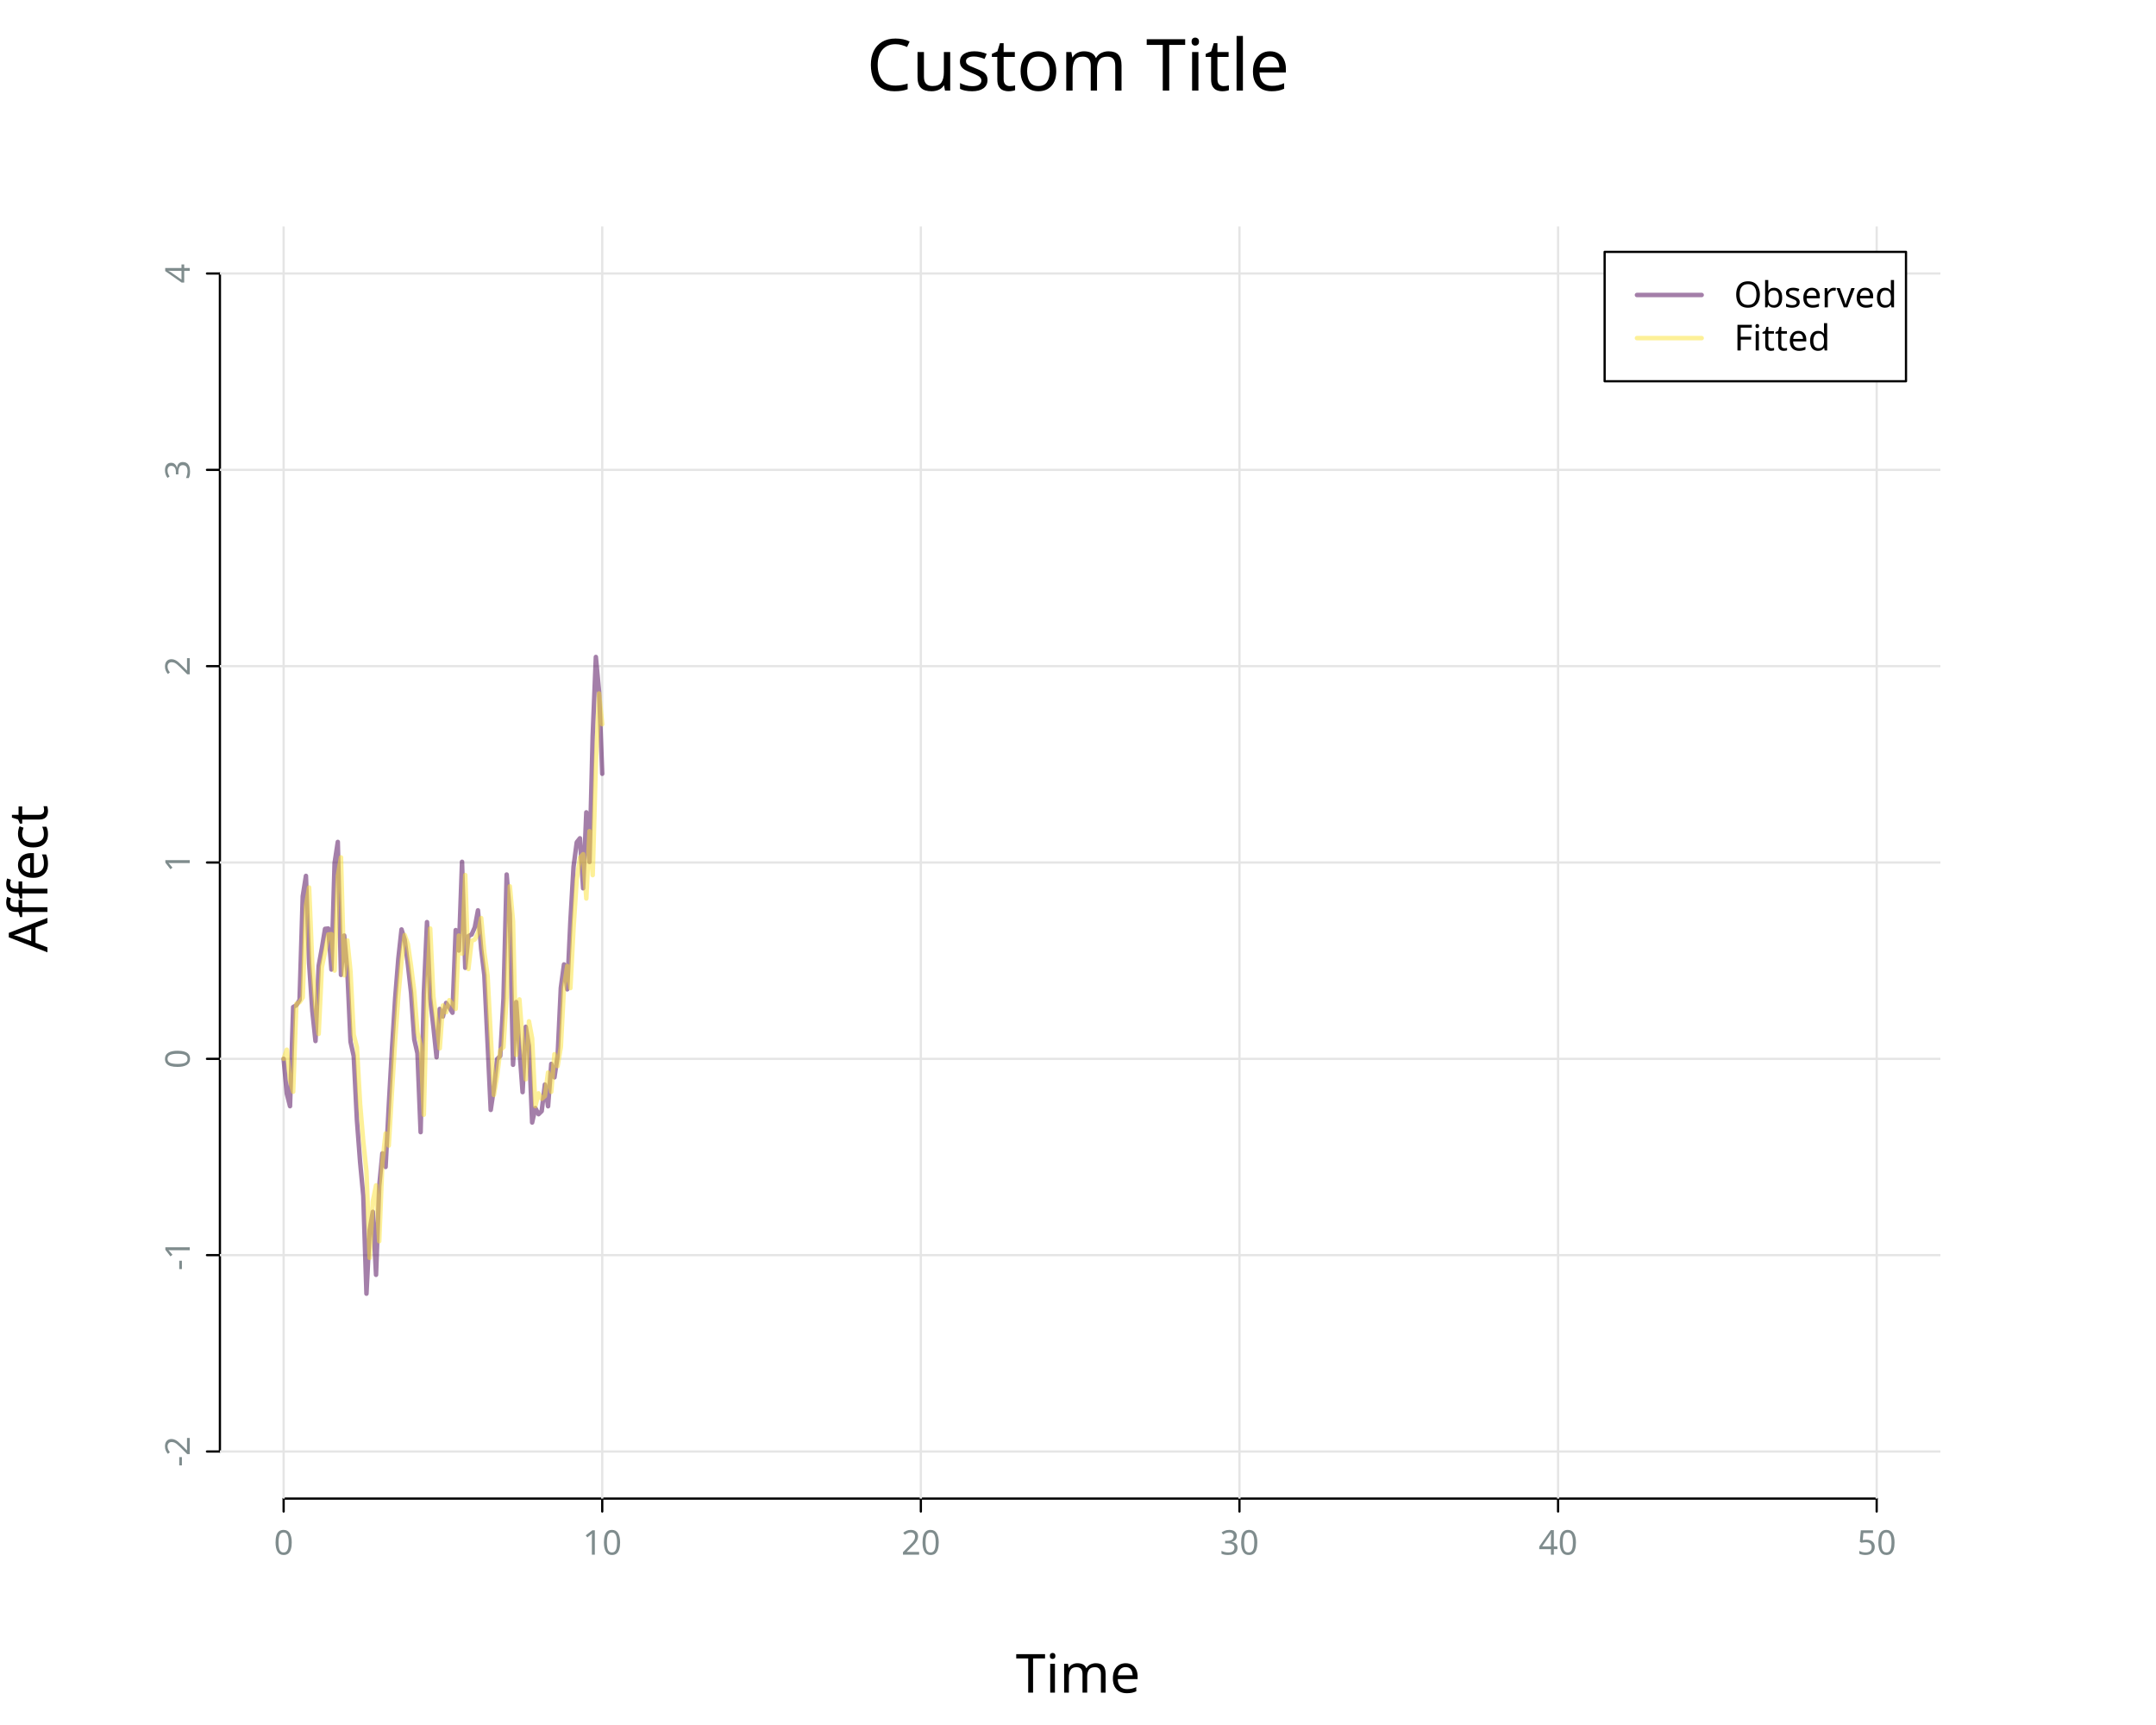
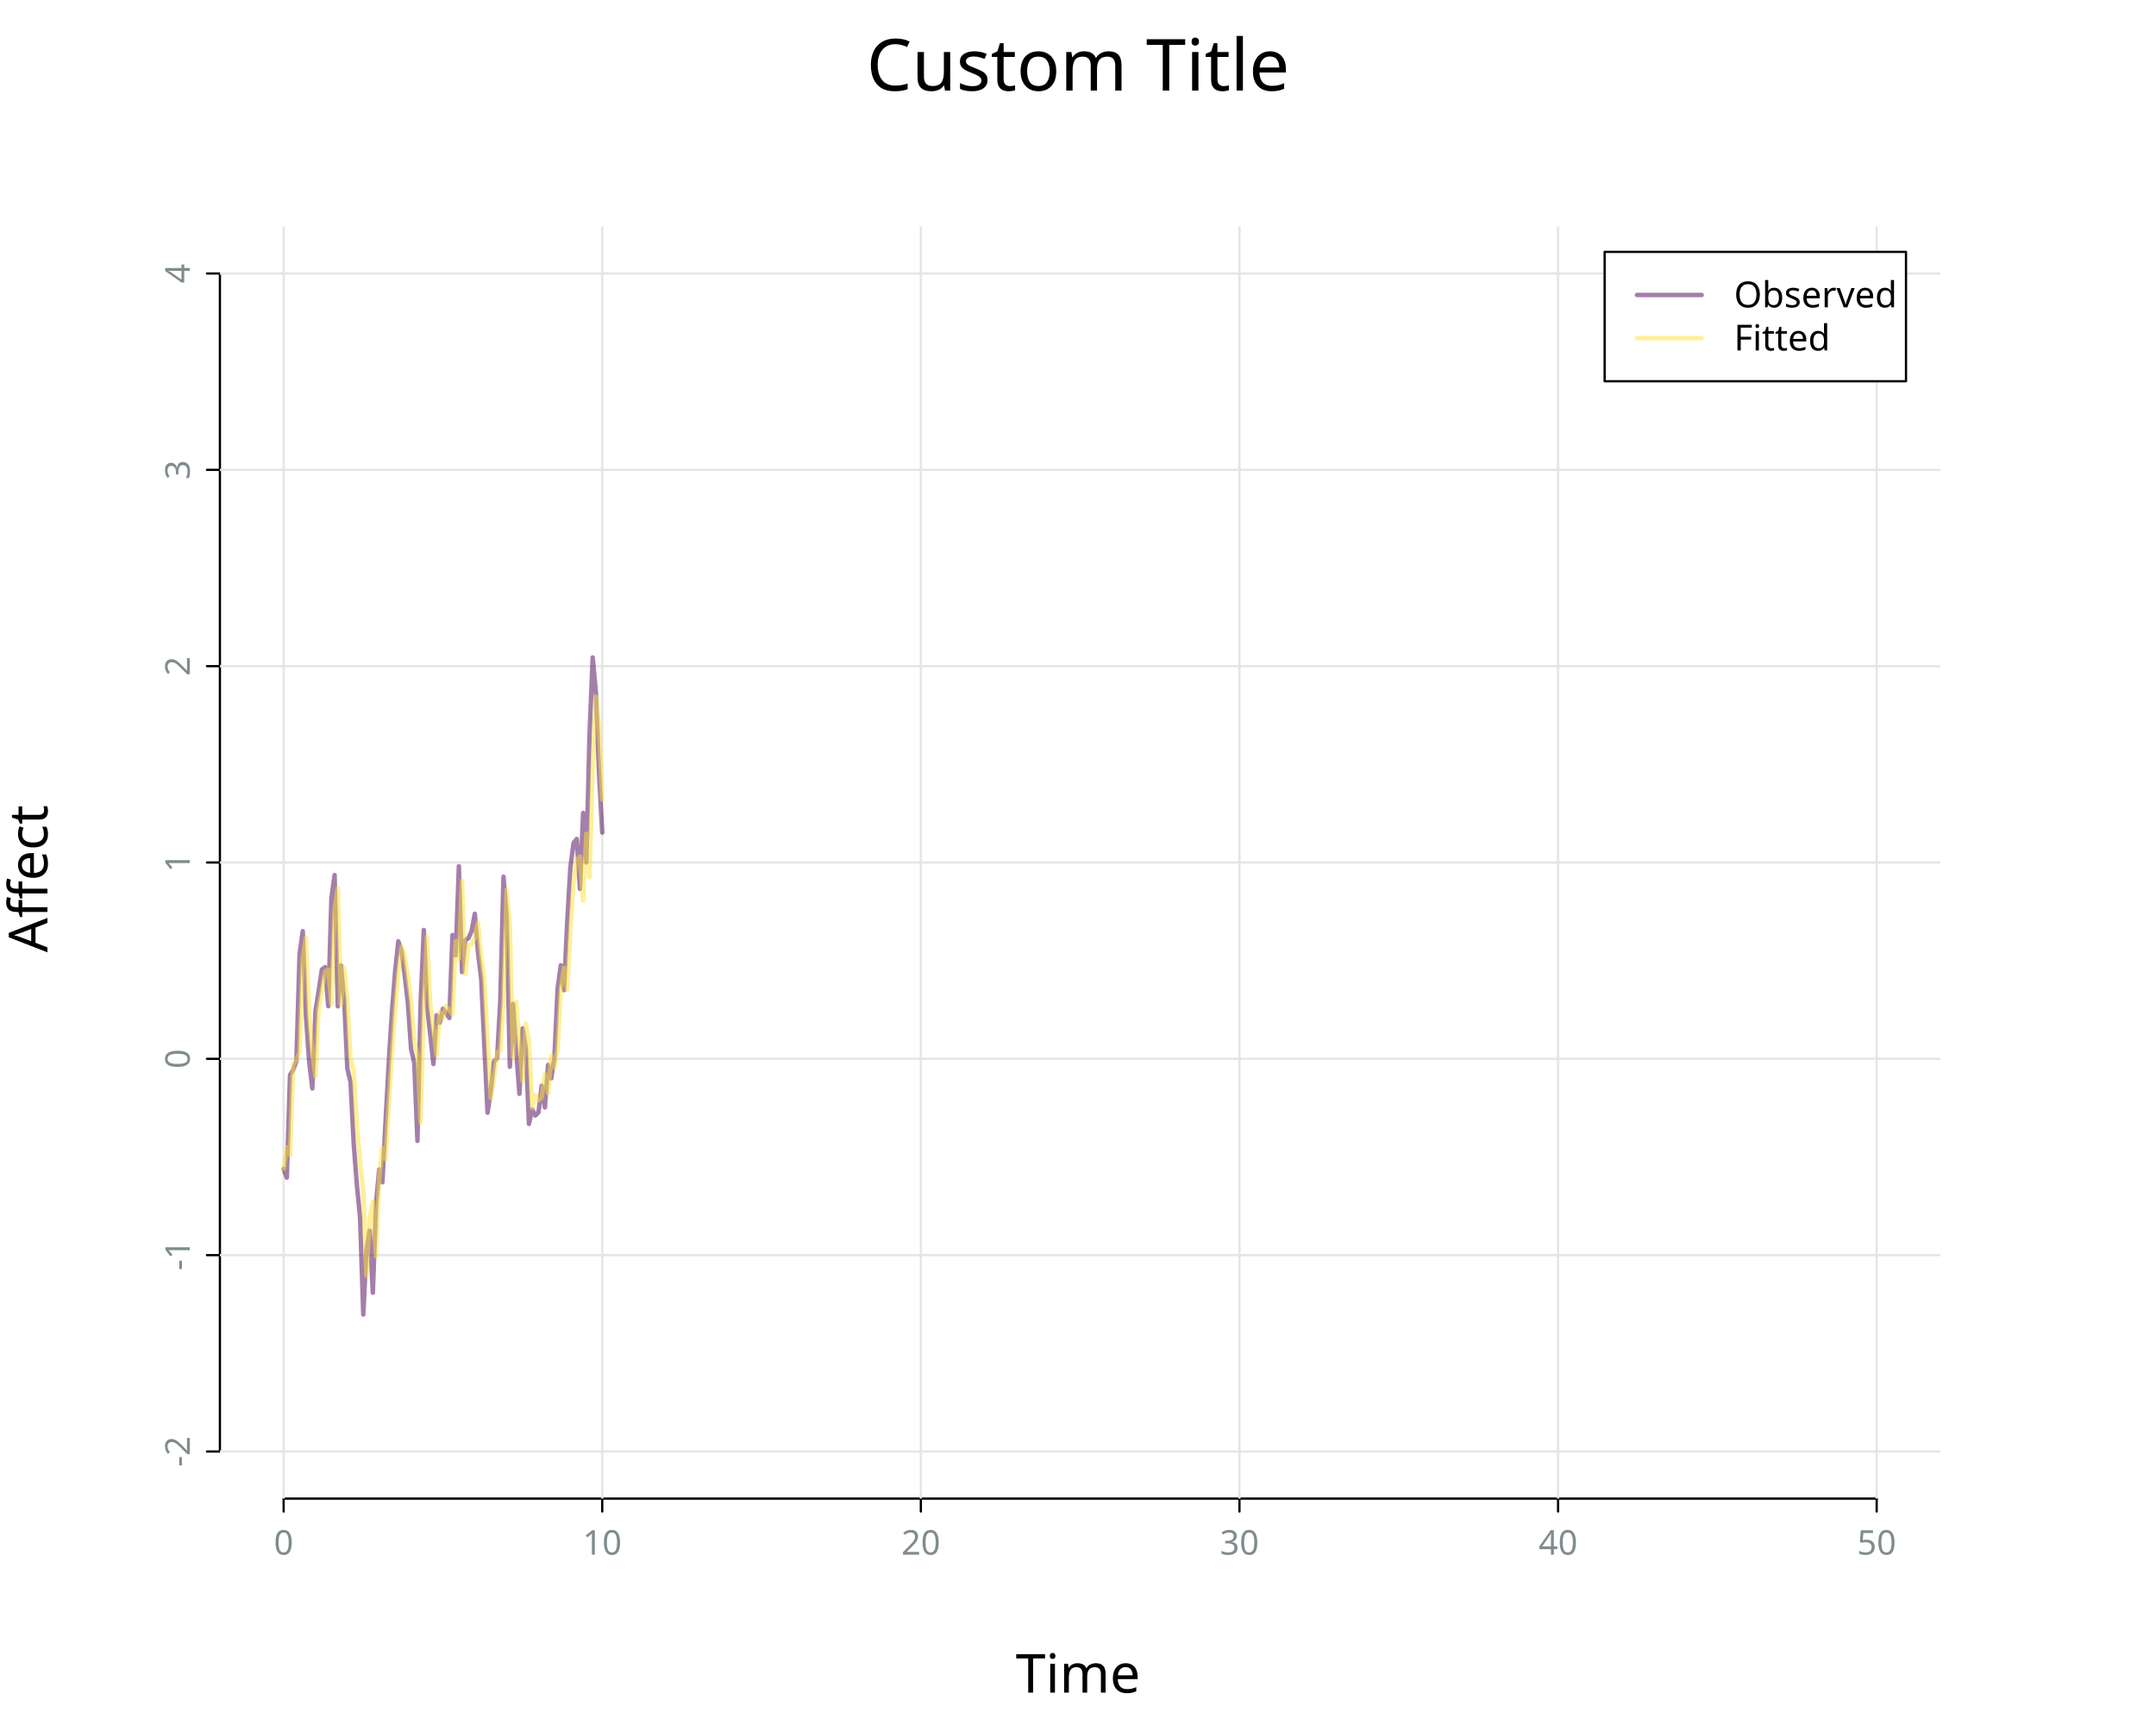
<svg xmlns="http://www.w3.org/2000/svg" class="svglite" data-engine-version="2.0" width="720.00pt" height="576.00pt" viewBox="0 0 720.00 576.00">
  <defs>
    <style type="text/css">
    .svglite line, .svglite polyline, .svglite polygon, .svglite path, .svglite rect, .svglite circle {
      fill: none;
      stroke: #000000;
      stroke-linecap: round;
      stroke-linejoin: round;
      stroke-miterlimit: 10.00;
    }
  </style>
  </defs>
  <rect width="100%" height="100%" style="stroke: none; fill: #FFFFFF;" />
  <defs>
    <clipPath id="cpMC4wMHw3MjAuMDB8MC4wMHw1NzYuMDA=">
      <rect x="0.00" y="0.00" width="720.00" height="576.00" />
    </clipPath>
  </defs>
  <g clip-path="url(#cpMC4wMHw3MjAuMDB8MC4wMHw1NzYuMDA=)">
    <line x1="94.72" y1="500.40" x2="626.72" y2="500.40" style="stroke-width: 0.75;" />
    <line x1="94.72" y1="500.40" x2="94.72" y2="504.72" style="stroke-width: 0.75;" />
    <line x1="201.12" y1="500.40" x2="201.12" y2="504.72" style="stroke-width: 0.75;" />
    <line x1="307.52" y1="500.40" x2="307.52" y2="504.72" style="stroke-width: 0.75;" />
    <line x1="413.92" y1="500.40" x2="413.92" y2="504.72" style="stroke-width: 0.75;" />
    <line x1="520.32" y1="500.40" x2="520.32" y2="504.72" style="stroke-width: 0.75;" />
    <line x1="626.72" y1="500.40" x2="626.72" y2="504.72" style="stroke-width: 0.75;" />
    <text x="94.72" y="519.12" text-anchor="middle" style="font-size: 11.40px; fill: #7F8C8D; font-family: sans;" textLength="6.34px" lengthAdjust="spacingAndGlyphs">0</text>
    <text x="201.12" y="519.12" text-anchor="middle" style="font-size: 11.40px; fill: #7F8C8D; font-family: sans;" textLength="12.68px" lengthAdjust="spacingAndGlyphs">10</text>
    <text x="307.52" y="519.12" text-anchor="middle" style="font-size: 11.40px; fill: #7F8C8D; font-family: sans;" textLength="12.68px" lengthAdjust="spacingAndGlyphs">20</text>
    <text x="413.92" y="519.12" text-anchor="middle" style="font-size: 11.40px; fill: #7F8C8D; font-family: sans;" textLength="12.68px" lengthAdjust="spacingAndGlyphs">30</text>
    <text x="520.32" y="519.12" text-anchor="middle" style="font-size: 11.40px; fill: #7F8C8D; font-family: sans;" textLength="12.68px" lengthAdjust="spacingAndGlyphs">40</text>
    <text x="626.72" y="519.12" text-anchor="middle" style="font-size: 11.40px; fill: #7F8C8D; font-family: sans;" textLength="12.68px" lengthAdjust="spacingAndGlyphs">50</text>
    <line x1="73.44" y1="484.67" x2="73.44" y2="91.33" style="stroke-width: 0.75;" />
    <line x1="73.44" y1="484.67" x2="69.12" y2="484.67" style="stroke-width: 0.75;" />
    <line x1="73.44" y1="419.11" x2="69.12" y2="419.11" style="stroke-width: 0.75;" />
    <line x1="73.44" y1="353.56" x2="69.12" y2="353.56" style="stroke-width: 0.75;" />
    <line x1="73.44" y1="288.00" x2="69.12" y2="288.00" style="stroke-width: 0.75;" />
    <line x1="73.44" y1="222.44" x2="69.12" y2="222.44" style="stroke-width: 0.75;" />
    <line x1="73.44" y1="156.89" x2="69.12" y2="156.89" style="stroke-width: 0.75;" />
    <line x1="73.44" y1="91.33" x2="69.12" y2="91.33" style="stroke-width: 0.75;" />
    <text transform="translate(63.36,484.67) rotate(-90)" text-anchor="middle" style="font-size: 11.40px; fill: #7F8C8D; font-family: sans;" textLength="10.14px" lengthAdjust="spacingAndGlyphs">-2</text>
    <text transform="translate(63.36,419.11) rotate(-90)" text-anchor="middle" style="font-size: 11.40px; fill: #7F8C8D; font-family: sans;" textLength="10.14px" lengthAdjust="spacingAndGlyphs">-1</text>
    <text transform="translate(63.36,353.56) rotate(-90)" text-anchor="middle" style="font-size: 11.40px; fill: #7F8C8D; font-family: sans;" textLength="6.34px" lengthAdjust="spacingAndGlyphs">0</text>
    <text transform="translate(63.36,288.00) rotate(-90)" text-anchor="middle" style="font-size: 11.40px; fill: #7F8C8D; font-family: sans;" textLength="6.34px" lengthAdjust="spacingAndGlyphs">1</text>
    <text transform="translate(63.36,222.44) rotate(-90)" text-anchor="middle" style="font-size: 11.40px; fill: #7F8C8D; font-family: sans;" textLength="6.34px" lengthAdjust="spacingAndGlyphs">2</text>
    <text transform="translate(63.36,156.89) rotate(-90)" text-anchor="middle" style="font-size: 11.40px; fill: #7F8C8D; font-family: sans;" textLength="6.34px" lengthAdjust="spacingAndGlyphs">3</text>
    <text transform="translate(63.36,91.33) rotate(-90)" text-anchor="middle" style="font-size: 11.40px; fill: #7F8C8D; font-family: sans;" textLength="6.34px" lengthAdjust="spacingAndGlyphs">4</text>
  </g>
  <defs>
    <clipPath id="cpNzMuNDR8NjQ4LjAwfDc1LjYwfDUwMC40MA==">
      <rect x="73.44" y="75.60" width="574.56" height="424.80" />
    </clipPath>
  </defs>
  <g clip-path="url(#cpNzMuNDR8NjQ4LjAwfDc1LjYwfDUwMC40MA==)">
    <line x1="73.44" y1="484.67" x2="648.00" y2="484.67" style="stroke-width: 0.75; stroke: #E5E5E5;" />
    <line x1="73.44" y1="419.11" x2="648.00" y2="419.11" style="stroke-width: 0.75; stroke: #E5E5E5;" />
    <line x1="73.44" y1="353.56" x2="648.00" y2="353.56" style="stroke-width: 0.75; stroke: #E5E5E5;" />
    <line x1="73.44" y1="288.00" x2="648.00" y2="288.00" style="stroke-width: 0.75; stroke: #E5E5E5;" />
    <line x1="73.44" y1="222.44" x2="648.00" y2="222.44" style="stroke-width: 0.75; stroke: #E5E5E5;" />
    <line x1="73.44" y1="156.89" x2="648.00" y2="156.89" style="stroke-width: 0.75; stroke: #E5E5E5;" />
    <line x1="73.44" y1="91.33" x2="648.00" y2="91.33" style="stroke-width: 0.75; stroke: #E5E5E5;" />
    <line x1="94.72" y1="500.40" x2="94.72" y2="75.60" style="stroke-width: 0.75; stroke: #E5E5E5;" />
    <line x1="201.12" y1="500.40" x2="201.12" y2="75.60" style="stroke-width: 0.75; stroke: #E5E5E5;" />
    <line x1="307.52" y1="500.40" x2="307.52" y2="75.60" style="stroke-width: 0.75; stroke: #E5E5E5;" />
    <line x1="413.92" y1="500.40" x2="413.92" y2="75.60" style="stroke-width: 0.75; stroke: #E5E5E5;" />
    <line x1="520.32" y1="500.40" x2="520.32" y2="75.60" style="stroke-width: 0.75; stroke: #E5E5E5;" />
    <line x1="626.72" y1="500.40" x2="626.72" y2="75.60" style="stroke-width: 0.75; stroke: #E5E5E5;" />
-     <polyline points="94.72,353.56 95.78,365.17 96.85,369.37 97.91,336.26 98.98,335.66 100.04,333.88 101.10,299.31 102.17,292.47 103.23,321.75 104.30,337.58 105.36,347.61 106.42,322.53 107.49,316.63 108.55,310.16 109.62,310.04 110.68,323.74 111.74,288.19 112.81,281.13 113.87,325.52 114.94,312.39 116.00,324.25 117.06,347.85 118.13,352.65 119.19,373.97 120.26,388.06 121.32,399.29 122.38,431.97 123.45,410.68 124.51,404.64 125.58,425.68 126.64,396.08 127.70,385.12 128.77,389.66 129.83,369.29 130.90,350.30 131.96,333.43 133.02,320.16 134.09,310.35 135.15,313.80 136.22,322.13 137.28,331.58 138.34,347.08 139.41,351.72 140.47,378.04 141.54,331.85 142.60,307.90 143.66,333.46 144.73,342.82 145.79,353.03 146.86,336.89 147.92,339.45 148.98,334.90 150.05,336.43 151.11,338.17 152.18,310.57 153.24,317.40 154.30,287.77 155.37,323.17 156.43,312.57 157.50,312.05 158.56,309.65 159.62,303.97 160.69,316.87 161.75,325.61 162.82,348.12 163.88,370.61 164.94,363.47 166.01,353.68 167.07,352.57 168.14,333.50 169.20,292.01 170.26,305.26 171.33,355.55 172.39,334.60 173.46,350.25 174.52,364.68 175.58,342.86 176.65,349.30 177.71,374.82 178.78,370.00 179.84,372.05 180.90,371.01 181.97,362.15 183.03,369.40 184.10,355.25 185.16,359.74 186.22,352.55 187.29,329.86 188.35,322.03 189.42,330.36 190.48,307.70 191.54,289.40 192.61,281.24 193.67,279.91 194.74,296.61 195.80,271.25 196.86,287.81 197.93,245.75 198.99,219.37 200.06,230.96 201.12,258.37 " style="stroke-width: 1.50; stroke: #4B0055; stroke-opacity: 0.50;" />
-     <polyline points="94.72,353.56 95.78,350.51 96.85,360.81 97.91,364.53 98.98,335.18 100.04,334.65 101.10,333.07 102.17,302.42 103.23,296.35 104.30,322.31 105.36,336.34 106.42,345.24 107.49,323.01 108.55,317.77 109.62,312.04 110.68,311.93 111.74,324.08 112.81,292.55 113.87,286.30 114.94,325.66 116.00,314.01 117.06,324.53 118.13,345.45 119.19,349.71 120.26,368.61 121.32,381.10 122.38,391.06 123.45,420.03 124.51,401.16 125.58,395.81 126.64,414.46 127.70,388.22 128.77,378.50 129.83,382.52 130.90,364.47 131.96,347.63 133.02,332.67 134.09,320.91 135.15,312.21 136.22,315.26 137.28,322.65 138.34,331.03 139.41,344.78 140.47,348.88 141.54,372.22 142.60,331.27 143.66,310.03 144.73,332.70 145.79,340.99 146.86,350.05 147.92,335.73 148.98,338.01 150.05,333.98 151.11,335.33 152.18,336.87 153.24,312.40 154.30,318.46 155.37,292.19 156.43,323.57 157.50,314.17 158.56,313.71 159.62,311.58 160.69,306.55 161.75,317.98 162.82,325.73 163.88,345.69 164.94,365.63 166.01,359.30 167.07,350.62 168.14,349.64 169.20,332.73 170.26,295.94 171.33,307.70 172.39,352.28 173.46,333.71 174.52,347.58 175.58,360.37 176.65,341.03 177.71,346.74 178.78,369.36 179.84,365.09 180.90,366.91 181.97,365.99 183.03,358.13 184.10,364.56 185.16,352.02 186.22,355.99 187.29,349.62 188.35,329.51 189.42,322.56 190.48,329.95 191.54,309.86 192.61,293.63 193.67,286.40 194.74,285.22 195.80,300.02 196.86,277.54 197.93,292.22 198.99,254.93 200.06,231.54 201.12,241.82 " style="stroke-width: 1.50; stroke: #FDE333; stroke-opacity: 0.50;" />
+     <polyline points="94.72,390.30 95.78,393.23 96.85,358.94 97.91,357.21 98.98,354.34 100.04,318.75 101.10,310.93 102.17,339.29 103.23,354.24 104.30,363.45 105.36,337.58 106.42,330.92 107.49,323.74 108.55,322.94 109.62,335.99 110.68,299.83 111.74,292.19 112.81,336.03 113.87,322.37 114.94,333.73 116.00,356.85 117.06,361.21 118.13,382.09 119.19,395.78 120.26,406.62 121.32,438.94 122.38,417.30 123.45,410.93 124.51,431.66 125.58,401.76 126.64,390.51 127.70,394.78 128.77,374.16 129.83,354.93 130.90,337.83 131.96,324.34 133.02,314.32 134.09,317.56 135.15,325.70 136.22,334.98 137.28,350.31 138.34,354.79 139.41,380.96 140.47,334.62 141.54,310.53 142.60,335.96 143.66,345.19 144.73,355.29 145.79,339.03 146.86,341.48 147.92,336.84 148.98,338.26 150.05,339.92 151.11,312.23 152.18,318.97 153.24,289.27 154.30,324.59 155.37,313.92 156.43,313.33 157.50,310.87 158.56,305.13 159.62,317.96 160.69,326.65 161.75,349.11 162.82,371.55 163.88,364.36 164.94,354.53 166.01,353.38 167.07,334.27 168.14,292.74 169.20,305.96 170.26,356.21 171.33,335.22 172.39,350.84 173.46,365.24 174.52,343.40 175.58,349.81 176.65,375.30 177.71,370.46 178.78,372.49 179.84,371.42 180.90,362.54 181.97,369.78 183.03,355.61 184.10,360.08 185.16,352.87 186.22,330.17 187.29,322.32 188.35,330.64 189.42,307.97 190.48,289.65 191.54,281.48 192.61,280.13 193.67,296.82 194.74,271.45 195.80,288.00 196.86,245.93 197.93,219.54 198.99,231.13 200.06,258.53 201.12,278.01 " style="stroke-width: 1.50; stroke: #4B0055; stroke-opacity: 0.50;" />
+     <polyline points="94.72,390.30 95.78,383.10 96.85,385.68 97.91,355.46 98.98,353.94 100.04,351.41 101.10,320.05 102.17,313.16 103.23,338.15 104.30,351.33 105.36,359.44 106.42,336.64 107.49,330.77 108.55,324.45 109.62,323.74 110.68,335.24 111.74,303.37 112.81,296.65 113.87,335.28 114.94,323.24 116.00,333.25 117.06,353.63 118.13,357.46 119.19,375.87 120.26,387.93 121.32,397.48 122.38,425.96 123.45,406.89 124.51,401.28 125.58,419.54 126.64,393.20 127.70,383.29 128.77,387.05 129.83,368.88 130.90,351.93 131.96,336.86 133.02,324.97 134.09,316.14 135.15,319.00 136.22,326.18 137.28,334.36 138.34,347.86 139.41,351.81 140.47,374.87 141.54,334.04 142.60,312.81 143.66,335.22 144.73,343.35 145.79,352.25 146.86,337.92 147.92,340.08 148.98,335.99 150.05,337.25 151.11,338.70 152.18,314.30 153.24,320.25 154.30,294.07 155.37,325.20 156.43,315.79 157.50,315.28 158.56,313.10 159.62,308.05 160.69,319.36 161.75,327.01 162.82,346.81 163.88,366.58 164.94,360.24 166.01,351.58 167.07,350.57 168.14,333.73 169.20,297.13 170.26,308.78 171.33,353.06 172.39,334.57 173.46,348.33 174.52,361.02 175.58,341.77 176.65,347.42 177.71,369.88 178.78,365.61 179.84,367.41 180.90,366.47 181.97,358.64 183.03,365.02 184.10,352.53 185.16,356.47 186.22,350.12 187.29,330.11 188.35,323.19 189.42,330.52 190.48,310.55 191.54,294.41 192.61,287.21 193.67,286.02 194.74,300.73 195.80,278.37 196.86,292.95 197.93,255.88 198.99,232.63 200.06,242.84 201.12,266.98 " style="stroke-width: 1.50; stroke: #FDE333; stroke-opacity: 0.50;" />
  </g>
  <g clip-path="url(#cpMC4wMHw3MjAuMDB8MC4wMHw1NzYuMDA=)">
    <text x="360.00" y="30.24" text-anchor="middle" style="font-size: 24.00px; font-family: sans;" textLength="134.71px" lengthAdjust="spacingAndGlyphs">Custom Title</text>
    <text x="360.00" y="565.20" text-anchor="middle" style="font-size: 18.00px; font-family: sans;" textLength="40.00px" lengthAdjust="spacingAndGlyphs">Time</text>
    <text transform="translate(15.84,293.40) rotate(-90)" text-anchor="middle" style="font-size: 18.00px; font-family: sans;" textLength="46.03px" lengthAdjust="spacingAndGlyphs">Affect</text>
  </g>
  <g clip-path="url(#cpNzMuNDR8NjQ4LjAwfDc1LjYwfDUwMC40MA==)">
</g>
  <g clip-path="url(#cpMC4wMHw3MjAuMDB8MC4wMHw1NzYuMDA=)">
    <rect x="535.87" y="84.10" width="100.64" height="43.20" style="stroke-width: 0.75; fill: #FFFFFF;" />
    <line x1="546.67" y1="98.50" x2="568.27" y2="98.50" style="stroke-width: 1.50; stroke: #4B0055; stroke-opacity: 0.50;" />
    <line x1="546.67" y1="112.90" x2="568.27" y2="112.90" style="stroke-width: 1.50; stroke: #FDE333; stroke-opacity: 0.50;" />
    <text x="579.07" y="102.63" style="font-size: 12.00px; font-family: sans;" textLength="52.04px" lengthAdjust="spacingAndGlyphs">Observed</text>
    <text x="579.07" y="117.03" style="font-size: 12.00px; font-family: sans;" textLength="30.01px" lengthAdjust="spacingAndGlyphs">Fitted</text>
  </g>
  <defs>
    <clipPath id="cpODcuODR8NjYwLjk2fDEwMi4yNHw0NzAuMTY=">
      <rect x="87.84" y="102.24" width="573.12" height="367.92" />
    </clipPath>
  </defs>
  <g clip-path="url(#cpODcuODR8NjYwLjk2fDEwMi4yNHw0NzAuMTY=)">
</g>
</svg>
